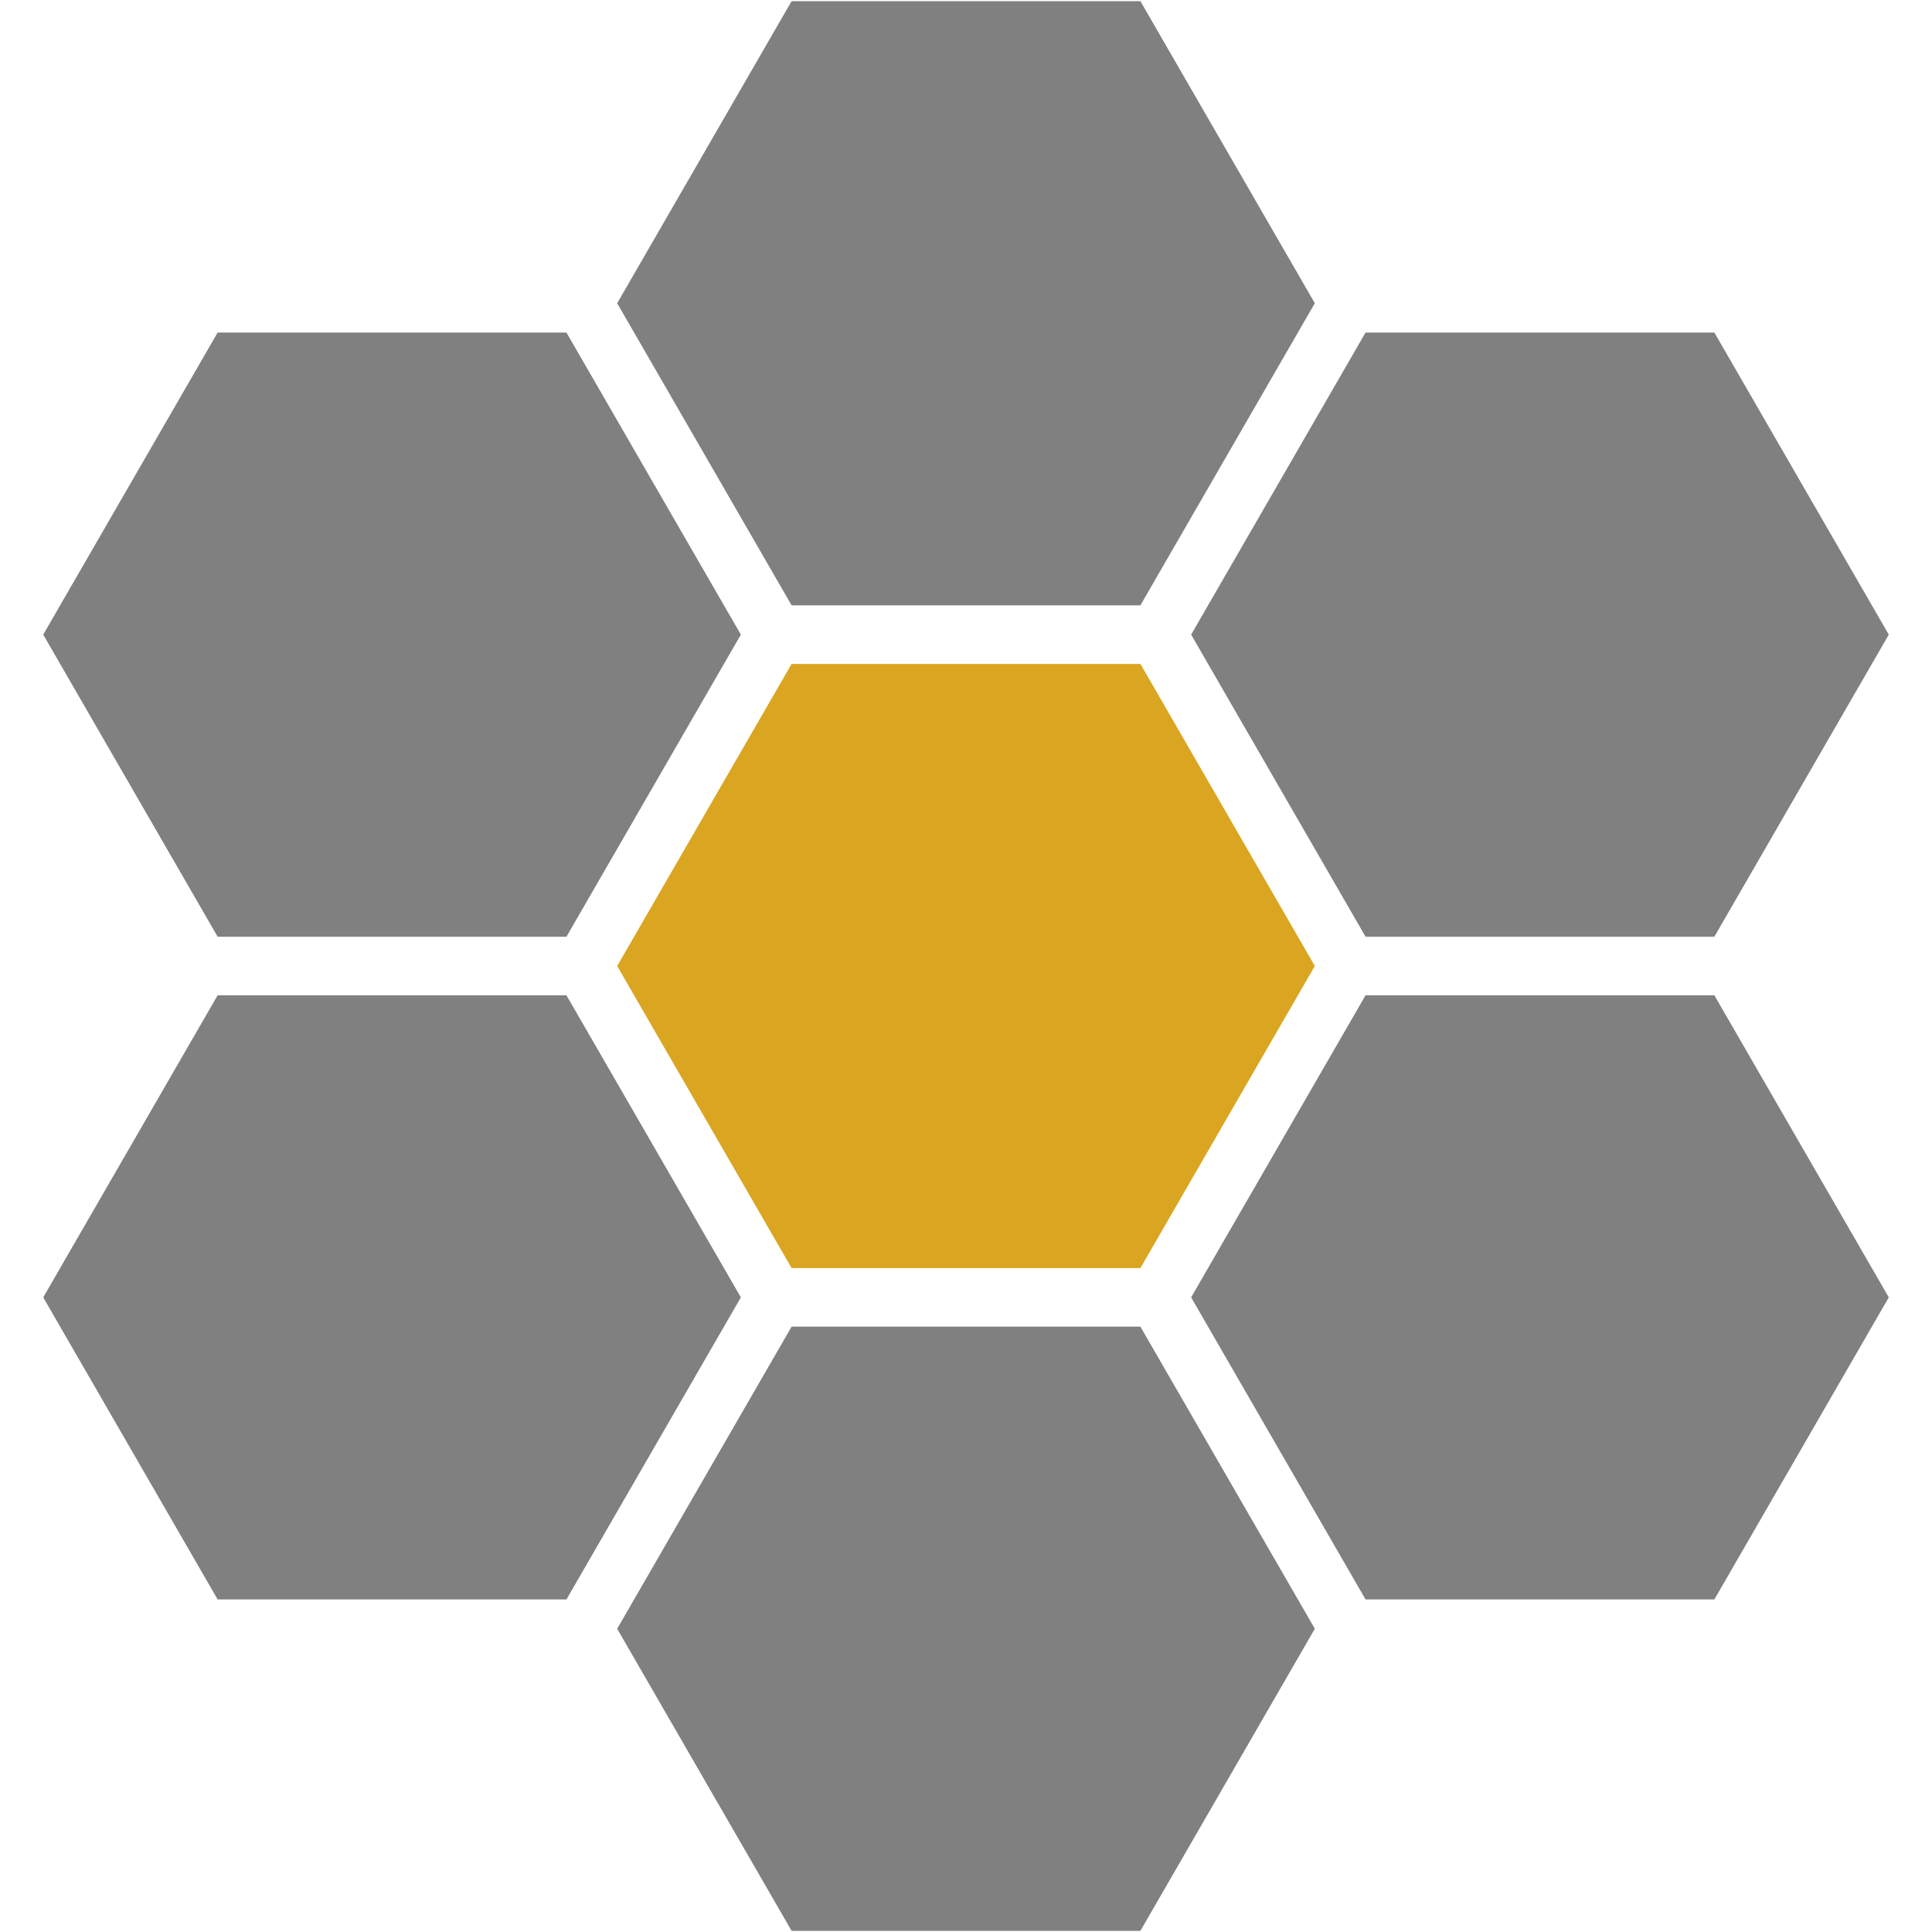
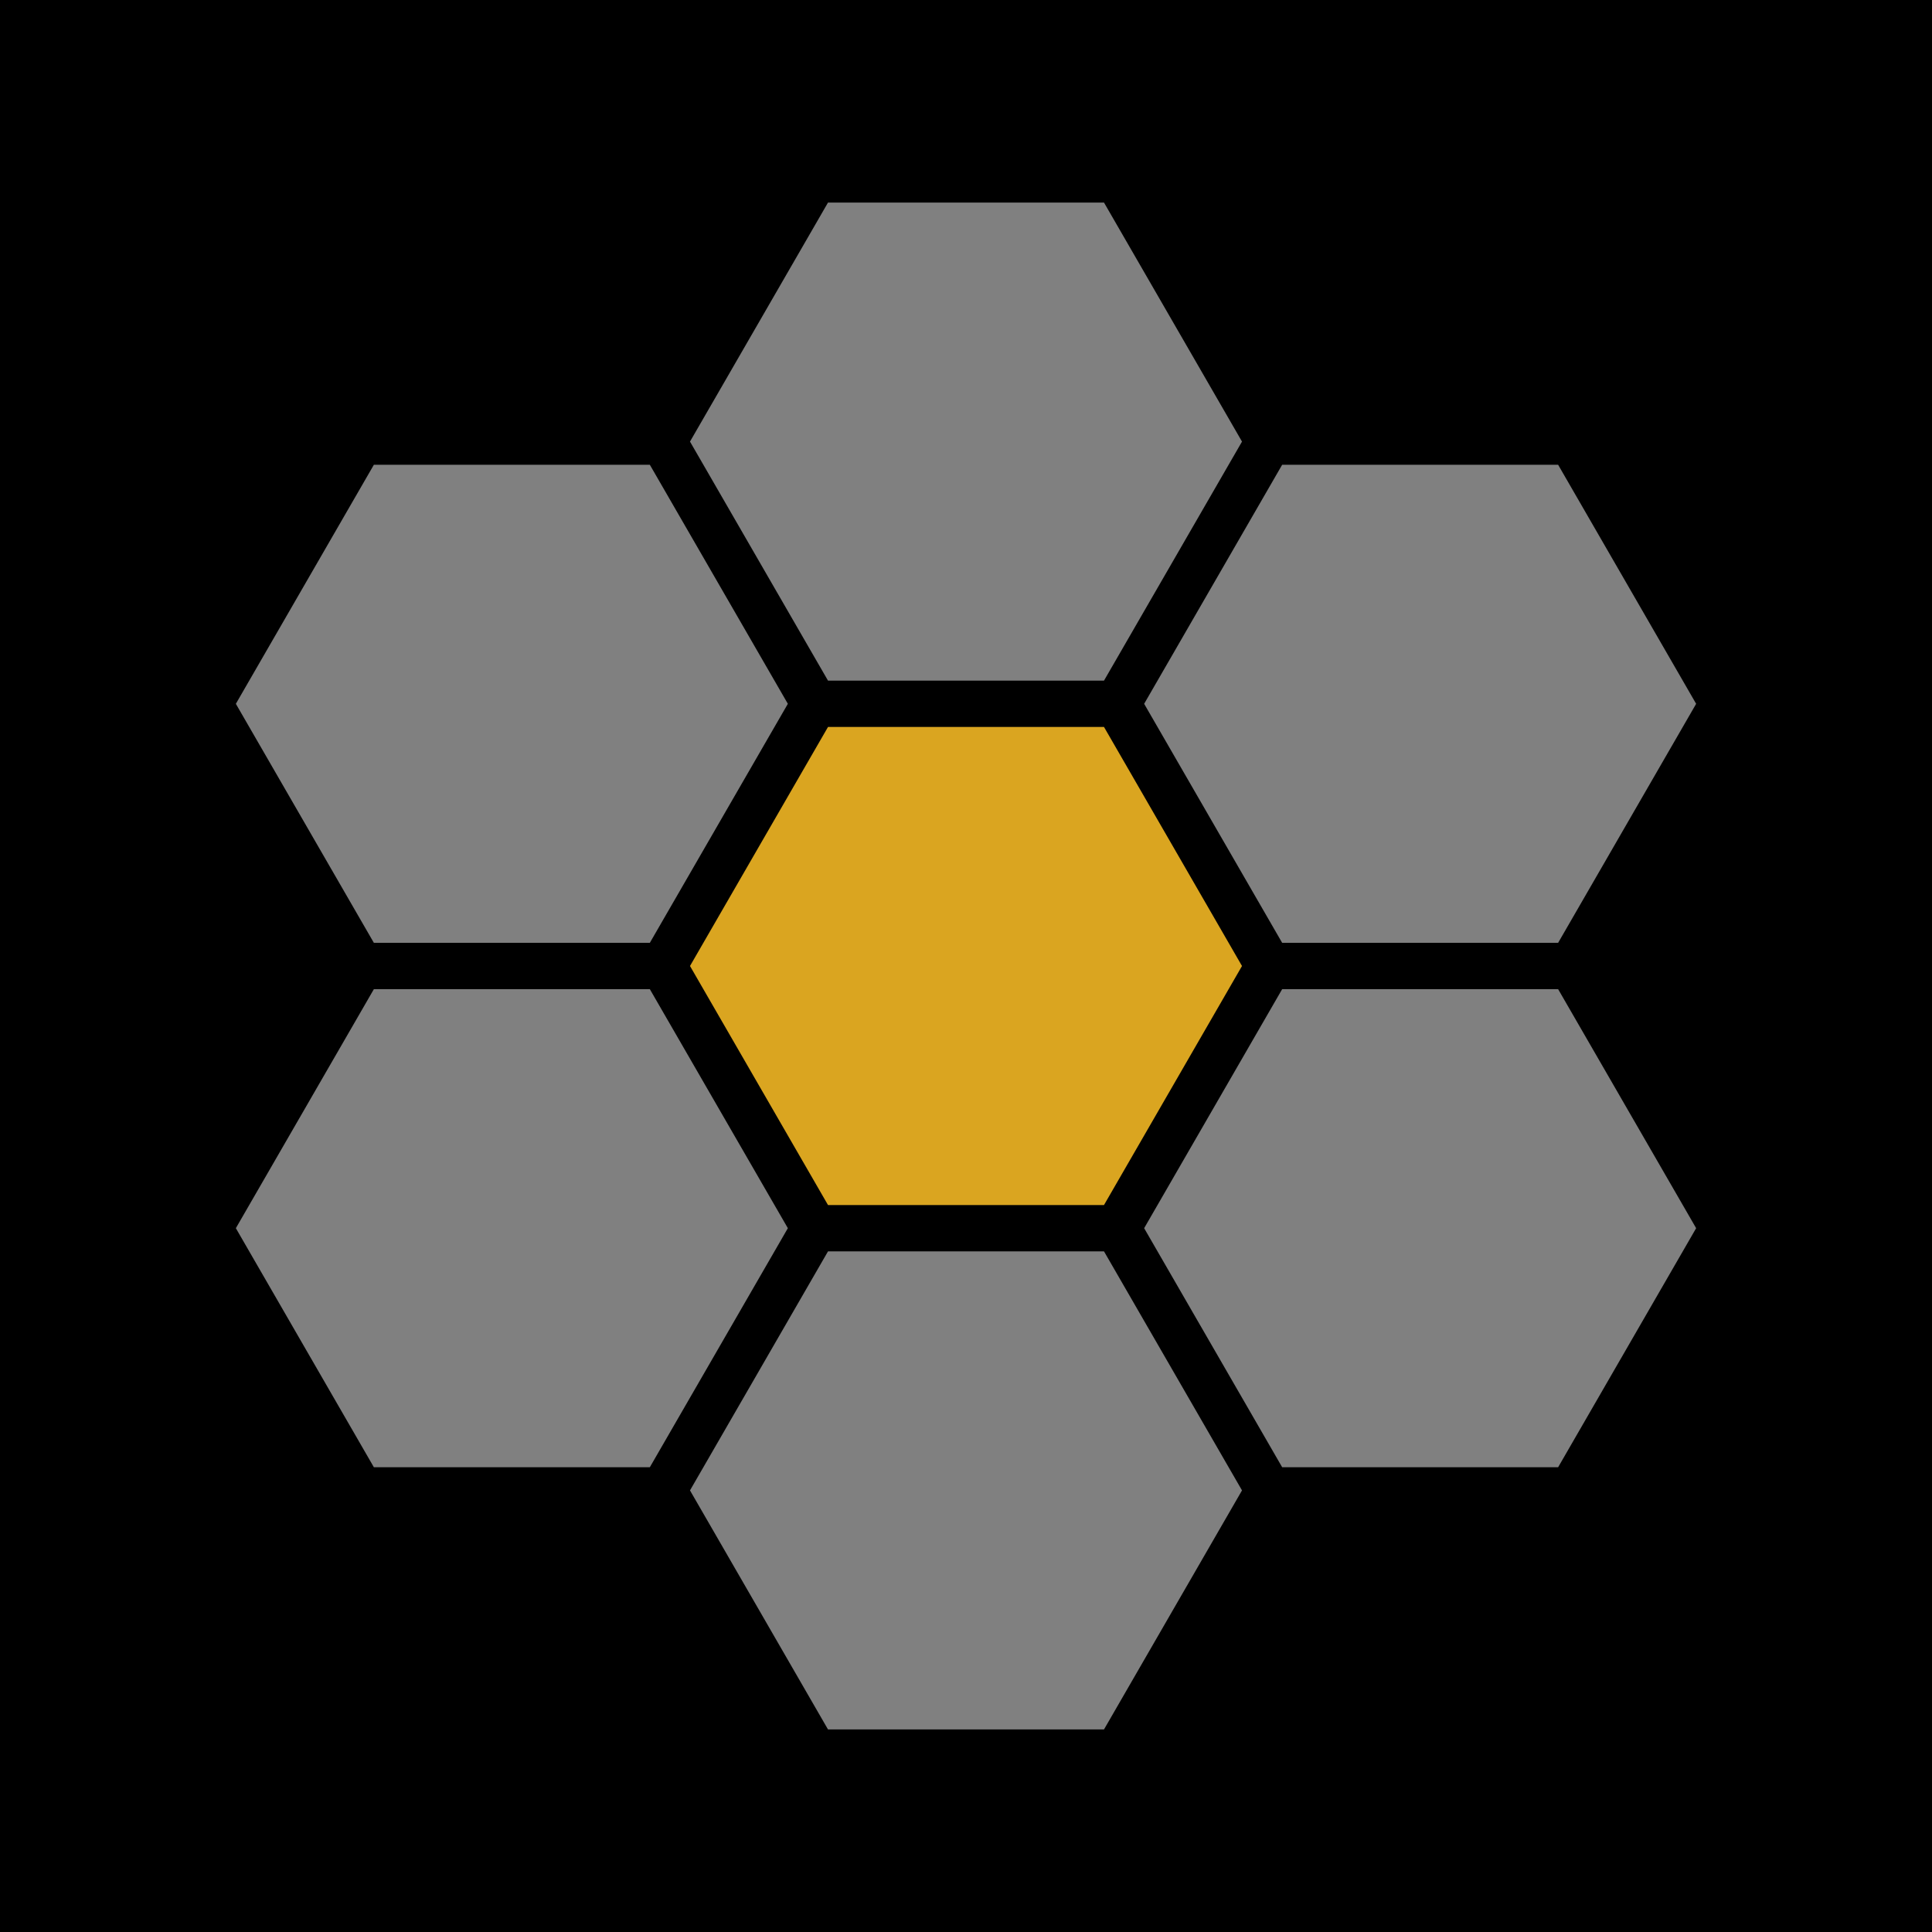
<svg xmlns="http://www.w3.org/2000/svg" version="1.1" width="100" height="100">
  <defs />
  <g>
-     <path fill="gold" stroke="none" paint-order="stroke fill markers" d=" M 68.055 50 L 59.027 65.636 L 40.973 65.636 L 31.945 50 L 40.973 34.364 L 59.027 34.364 L 68.055 50" />
-     <path fill="lightgray" stroke="none" paint-order="stroke fill markers" d=" M 68.055 84.304 L 59.027 99.94 L 40.973 99.94 L 31.945 84.304 L 40.973 68.668 L 59.027 68.668 L 68.055 84.304" />
-     <path fill="lightgray" stroke="none" paint-order="stroke fill markers" d=" M 38.347 67.152 L 29.319 82.788 L 11.265 82.788 L 2.237 67.152 L 11.265 51.516 L 29.319 51.516 L 38.347 67.152" />
-     <path fill="lightgray" stroke="none" paint-order="stroke fill markers" d=" M 38.347 32.848 L 29.319 48.484 L 11.265 48.484 L 2.237 32.848 L 11.265 17.212 L 29.319 17.212 L 38.347 32.848" />
-     <path fill="lightgray" stroke="none" paint-order="stroke fill markers" d=" M 68.055 15.696 L 59.027 31.332 L 40.973 31.332 L 31.945 15.696 L 40.973 0.06 L 59.027 0.06 L 68.055 15.696" />
-     <path fill="lightgray" stroke="none" paint-order="stroke fill markers" d=" M 97.763 32.848 L 88.735 48.484 L 70.681 48.484 L 61.653 32.848 L 70.681 17.212 L 88.735 17.212 L 97.763 32.848" />
-     <path fill="lightgray" stroke="none" paint-order="stroke fill markers" d=" M 97.763 67.152 L 88.735 82.788 L 70.681 82.788 L 61.653 67.152 L 70.681 51.516 L 88.735 51.516 L 97.763 67.152" />
+     <path fill="white" stroke="none" paint-order="stroke fill markers" d=" M 0 0 L 100 0 L 100 100 L 0 100 L 0 0 Z" />
+     <path fill="gold" stroke="none" paint-order="stroke fill markers" d=" M 64.286 50 L 57.143 62.372 L 42.857 62.372 L 35.714 50 L 42.857 37.628 L 57.143 37.628 L 64.286 50" />
+     <path fill="lightgray" stroke="none" paint-order="stroke fill markers" d=" M 64.286 77.143 L 57.143 89.515 L 42.857 89.515 L 35.714 77.143 L 42.857 64.771 L 57.143 64.771 L 64.286 77.143" />
+     <path fill="lightgray" stroke="none" paint-order="stroke fill markers" d=" M 40.779 63.571 L 33.636 75.943 L 19.351 75.943 L 12.208 63.571 L 19.351 51.2 L 33.636 51.2 L 40.779 63.571" />
+     <path fill="lightgray" stroke="none" paint-order="stroke fill markers" d=" M 40.779 36.429 L 33.636 48.8 L 19.351 48.8 L 12.208 36.429 L 19.351 24.057 L 33.636 24.057 L 40.779 36.429" />
+     <path fill="lightgray" stroke="none" paint-order="stroke fill markers" d=" M 64.286 22.857 L 57.143 35.229 L 42.857 35.229 L 35.714 22.857 L 42.857 10.485 L 57.143 10.485 L 64.286 22.857" />
+     <path fill="lightgray" stroke="none" paint-order="stroke fill markers" d=" M 87.792 36.429 L 80.649 48.8 L 66.364 48.8 L 59.221 36.429 L 66.364 24.057 L 80.649 24.057 L 87.792 36.429" />
+     <path fill="lightgray" stroke="none" paint-order="stroke fill markers" d=" M 87.792 63.571 L 80.649 75.943 L 66.364 75.943 L 59.221 63.571 L 66.364 51.2 L 80.649 51.2 L 87.792 63.571" />
    <rect fill="#FFFFFF" stroke="none" x="0" y="0" width="100" height="100" />
-     <path fill="goldenrod" stroke="none" paint-order="stroke fill markers" d=" M 68.055 50 L 59.027 65.636 L 40.973 65.636 L 31.945 50 L 40.973 34.364 L 59.027 34.364 L 68.055 50" />
-     <path fill="gray" stroke="none" paint-order="stroke fill markers" d=" M 68.055 84.304 L 59.027 99.94 L 40.973 99.94 L 31.945 84.304 L 40.973 68.668 L 59.027 68.668 L 68.055 84.304" />
-     <path fill="gray" stroke="none" paint-order="stroke fill markers" d=" M 38.347 67.152 L 29.319 82.788 L 11.265 82.788 L 2.237 67.152 L 11.265 51.516 L 29.319 51.516 L 38.347 67.152" />
-     <path fill="gray" stroke="none" paint-order="stroke fill markers" d=" M 38.347 32.848 L 29.319 48.484 L 11.265 48.484 L 2.237 32.848 L 11.265 17.212 L 29.319 17.212 L 38.347 32.848" />
-     <path fill="gray" stroke="none" paint-order="stroke fill markers" d=" M 68.055 15.696 L 59.027 31.332 L 40.973 31.332 L 31.945 15.696 L 40.973 0.06 L 59.027 0.06 L 68.055 15.696" />
-     <path fill="gray" stroke="none" paint-order="stroke fill markers" d=" M 97.763 32.848 L 88.735 48.484 L 70.681 48.484 L 61.653 32.848 L 70.681 17.212 L 88.735 17.212 L 97.763 32.848" />
-     <path fill="gray" stroke="none" paint-order="stroke fill markers" d=" M 97.763 67.152 L 88.735 82.788 L 70.681 82.788 L 61.653 67.152 L 70.681 51.516 L 88.735 51.516 L 97.763 67.152" />
+     <path fill="black" stroke="none" paint-order="stroke fill markers" d=" M 0 0 L 100 0 L 100 100 L 0 100 L 0 0 Z" />
+     <path fill="goldenrod" stroke="none" paint-order="stroke fill markers" d=" M 64.286 50 L 57.143 62.372 L 42.857 62.372 L 35.714 50 L 42.857 37.628 L 57.143 37.628 L 64.286 50" />
+     <path fill="gray" stroke="none" paint-order="stroke fill markers" d=" M 64.286 77.143 L 57.143 89.515 L 42.857 89.515 L 35.714 77.143 L 42.857 64.771 L 57.143 64.771 L 64.286 77.143" />
+     <path fill="gray" stroke="none" paint-order="stroke fill markers" d=" M 40.779 63.571 L 33.636 75.943 L 19.351 75.943 L 12.208 63.571 L 19.351 51.2 L 33.636 51.2 L 40.779 63.571" />
+     <path fill="gray" stroke="none" paint-order="stroke fill markers" d=" M 40.779 36.429 L 33.636 48.8 L 19.351 48.8 L 12.208 36.429 L 19.351 24.057 L 33.636 24.057 L 40.779 36.429" />
+     <path fill="gray" stroke="none" paint-order="stroke fill markers" d=" M 64.286 22.857 L 57.143 35.229 L 42.857 35.229 L 35.714 22.857 L 42.857 10.485 L 57.143 10.485 L 64.286 22.857" />
+     <path fill="gray" stroke="none" paint-order="stroke fill markers" d=" M 87.792 36.429 L 80.649 48.8 L 66.364 48.8 L 59.221 36.429 L 66.364 24.057 L 80.649 24.057 L 87.792 36.429" />
+     <path fill="gray" stroke="none" paint-order="stroke fill markers" d=" M 87.792 63.571 L 80.649 75.943 L 66.364 75.943 L 59.221 63.571 L 66.364 51.2 L 80.649 51.2 L 87.792 63.571" />
  </g>
</svg>
